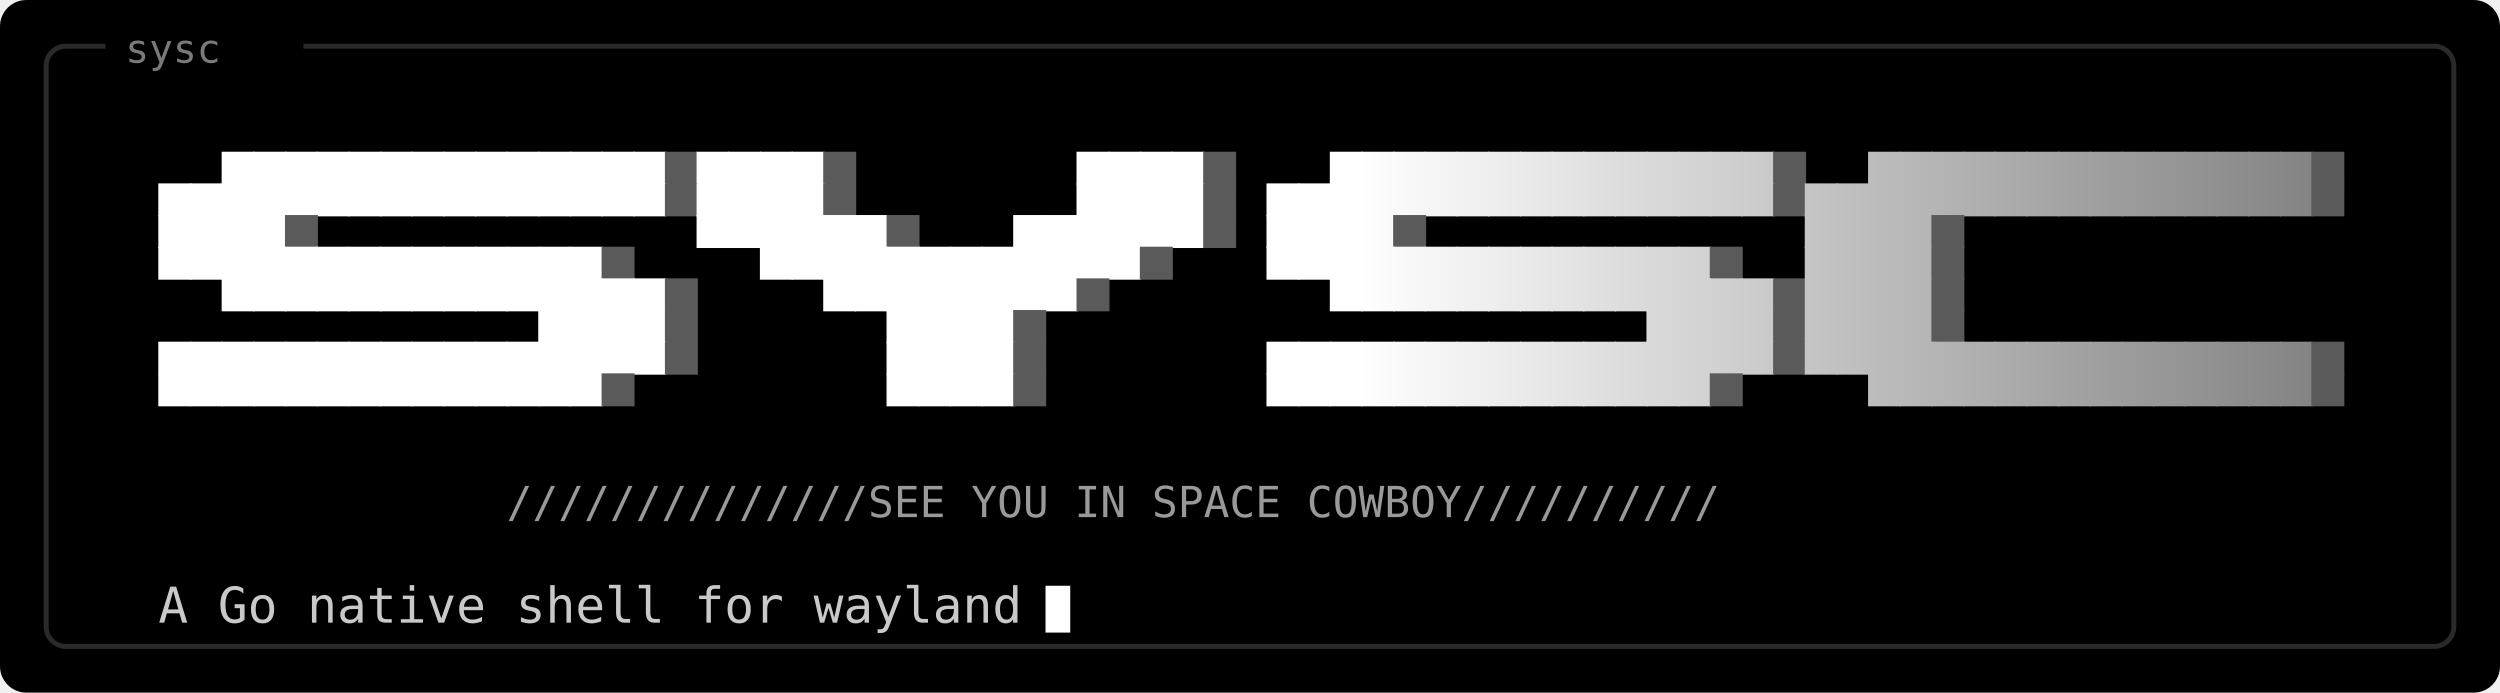
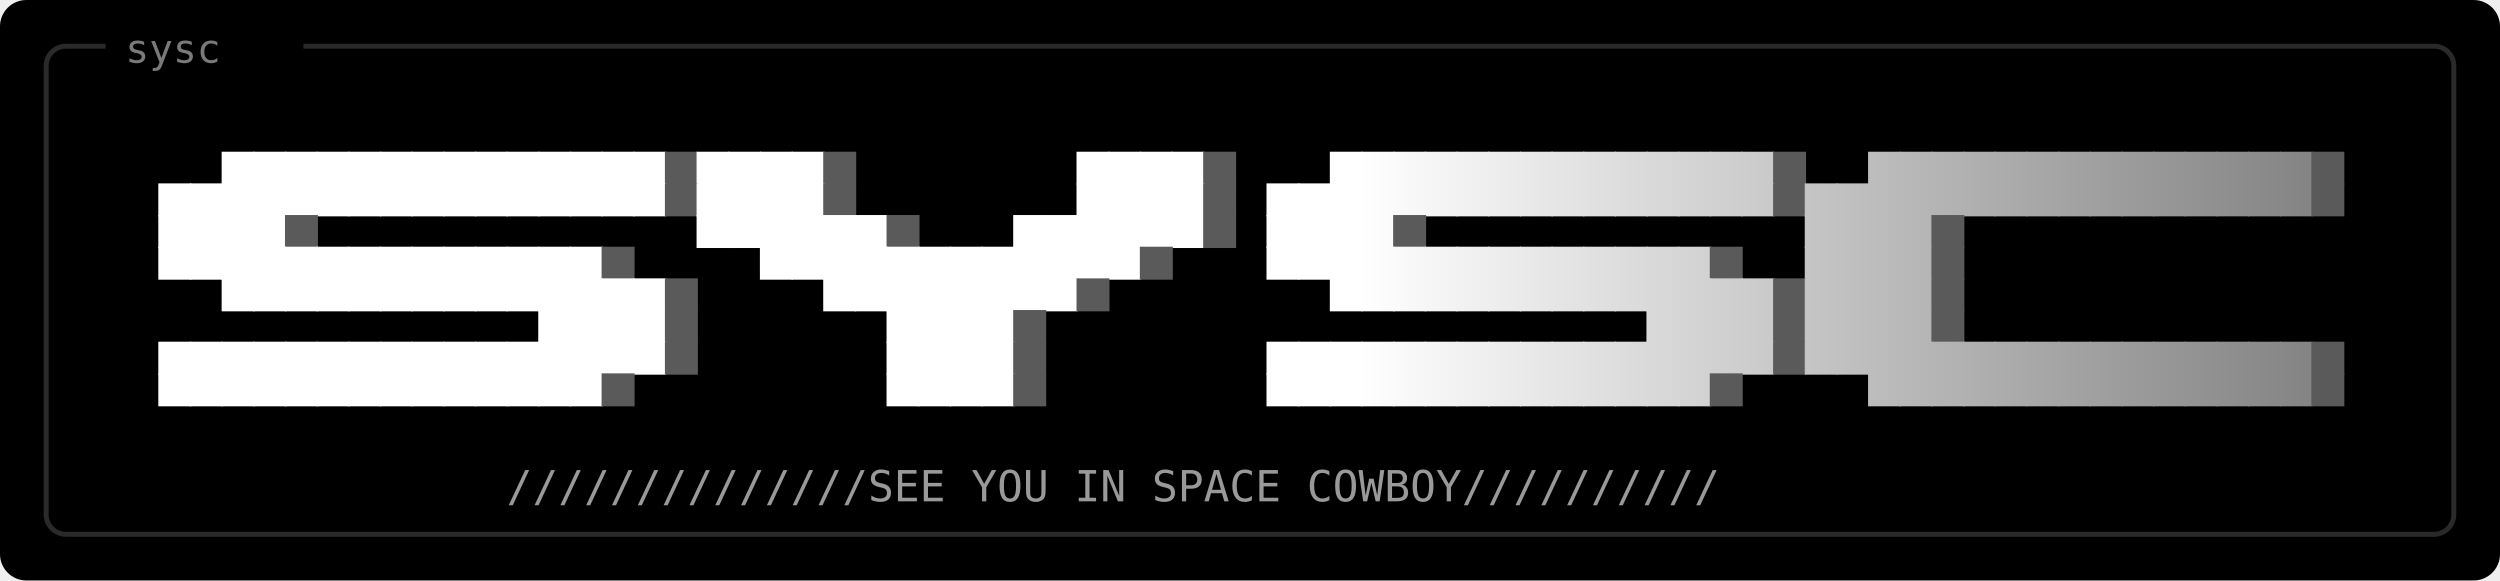
- <svg xmlns="http://www.w3.org/2000/svg" viewBox="0 0 758 210" width="758" height="210" role="img" aria-label="SYSC — A Go native shell for wayland">
+ <svg xmlns="http://www.w3.org/2000/svg" viewBox="0 0 758 176" width="758" height="176" role="img" aria-label="SYSC">
  <style>
    text { font-family: ui-monospace, "Cascadia Mono", Menlo, Consolas, monospace; white-space: pre; }
    .sweep { transform-origin: 48px 0; transform: scaleX(0); animation: sweep 800ms cubic-bezier(0.16,1,0.3,1) 300ms forwards; }
    .scan { animation: scan 3.8s cubic-bezier(0.45,0,0.55,1) 1.3s infinite; }
-     .cursor { animation: blink 1.1s steps(1) infinite; }
    @keyframes sweep { to { transform: scaleX(1); } }
    @keyframes scan { 0% { transform: translateX(0); opacity: 0; } 8% { opacity: 1; }
      62% { transform: translateX(662px); opacity: 1; }
      72%, 100% { transform: translateX(662px); opacity: 0; } }
-     @keyframes blink { 50% { opacity: 0; } }
    @media (prefers-reduced-motion: reduce) {
      .sweep { animation: none; transform: scaleX(1); }
      .scan { animation: none; opacity: 0; }
-       .cursor { animation: none; }
    }
  </style>
  <defs>
    <linearGradient id="m" gradientUnits="userSpaceOnUse" x1="48" y1="0" x2="710" y2="0">
      <stop offset="0" stop-color="#ffffff" />
      <stop offset="0.55" stop-color="#ffffff" />
      <stop offset="1" stop-color="#808080" />
    </linearGradient>
    <linearGradient id="scan_g" x1="0" y1="0" x2="1" y2="0">
      <stop offset="0" stop-color="#fff" stop-opacity="0" />
      <stop offset="0.55" stop-color="#fff" stop-opacity="1" />
      <stop offset="1" stop-color="#fff" stop-opacity="0" />
    </linearGradient>
    <clipPath id="rc">
      <rect x="48" y="130.8" width="662" height="2" />
    </clipPath>
  </defs>
-   <rect fill="#000000" x="0" y="0" width="758" height="210" rx="8" />
-   <rect fill="none" stroke="#2a2a2a" stroke-width="1.5" x="14" y="14" width="730" height="182" rx="6" />
+   <rect fill="#000000" x="0" y="0" width="758" height="176" rx="8" />
+   <rect fill="none" stroke="#2a2a2a" stroke-width="1.5" x="14" y="14" width="730" height="148" rx="6" />
  <rect fill="#000000" x="32" y="8" width="60" height="12" />
  <text fill="#7a7a7a" x="38" y="19" font-size="12" textLength="36" lengthAdjust="spacing" xml:space="preserve">sysc</text>
  <g>
    <rect x="67.20" y="46.00" width="10.00" height="10.00" fill="url(#m)" />
    <rect x="76.80" y="46.00" width="10.00" height="10.00" fill="url(#m)" />
    <rect x="86.40" y="46.00" width="10.00" height="10.00" fill="url(#m)" />
    <rect x="96.00" y="46.00" width="10.00" height="10.00" fill="url(#m)" />
    <rect x="105.60" y="46.00" width="10.00" height="10.00" fill="url(#m)" />
    <rect x="115.20" y="46.00" width="10.00" height="10.00" fill="url(#m)" />
    <rect x="124.80" y="46.00" width="10.00" height="10.00" fill="url(#m)" />
    <rect x="134.40" y="46.00" width="10.00" height="10.00" fill="url(#m)" />
    <rect x="144.00" y="46.00" width="10.00" height="10.00" fill="url(#m)" />
    <rect x="153.60" y="46.00" width="10.00" height="10.00" fill="url(#m)" />
    <rect x="163.20" y="46.00" width="10.00" height="10.00" fill="url(#m)" />
    <rect x="172.80" y="46.00" width="10.00" height="10.00" fill="url(#m)" />
    <rect x="182.40" y="46.00" width="10.00" height="10.00" fill="url(#m)" />
    <rect x="192.00" y="46.00" width="10.00" height="10.00" fill="url(#m)" />
    <rect x="201.60" y="46.00" width="10.00" height="10.00" fill="#5a5a5a" />
    <rect x="211.20" y="46.00" width="10.00" height="10.00" fill="url(#m)" />
    <rect x="220.80" y="46.00" width="10.00" height="10.00" fill="url(#m)" />
    <rect x="230.40" y="46.00" width="10.00" height="10.00" fill="url(#m)" />
    <rect x="240.00" y="46.00" width="10.00" height="10.00" fill="url(#m)" />
    <rect x="249.60" y="46.00" width="10.00" height="10.00" fill="#5a5a5a" />
    <rect x="326.40" y="46.00" width="10.00" height="10.00" fill="url(#m)" />
    <rect x="336.00" y="46.00" width="10.00" height="10.00" fill="url(#m)" />
    <rect x="345.60" y="46.00" width="10.00" height="10.00" fill="url(#m)" />
    <rect x="355.20" y="46.00" width="10.00" height="10.00" fill="url(#m)" />
    <rect x="364.80" y="46.00" width="10.00" height="10.00" fill="#5a5a5a" />
    <rect x="403.20" y="46.00" width="10.00" height="10.00" fill="url(#m)" />
    <rect x="412.80" y="46.00" width="10.00" height="10.00" fill="url(#m)" />
    <rect x="422.40" y="46.00" width="10.00" height="10.00" fill="url(#m)" />
    <rect x="432.00" y="46.00" width="10.00" height="10.00" fill="url(#m)" />
    <rect x="441.60" y="46.00" width="10.00" height="10.00" fill="url(#m)" />
    <rect x="451.20" y="46.00" width="10.00" height="10.00" fill="url(#m)" />
    <rect x="460.80" y="46.00" width="10.00" height="10.00" fill="url(#m)" />
    <rect x="470.40" y="46.00" width="10.00" height="10.00" fill="url(#m)" />
    <rect x="480.00" y="46.00" width="10.00" height="10.00" fill="url(#m)" />
    <rect x="489.60" y="46.00" width="10.00" height="10.00" fill="url(#m)" />
    <rect x="499.20" y="46.00" width="10.00" height="10.00" fill="url(#m)" />
    <rect x="508.80" y="46.00" width="10.00" height="10.00" fill="url(#m)" />
    <rect x="518.40" y="46.00" width="10.00" height="10.00" fill="url(#m)" />
    <rect x="528.00" y="46.00" width="10.00" height="10.00" fill="url(#m)" />
    <rect x="537.60" y="46.00" width="10.00" height="10.00" fill="#5a5a5a" />
    <rect x="566.40" y="46.00" width="10.00" height="10.00" fill="url(#m)" />
    <rect x="576.00" y="46.00" width="10.00" height="10.00" fill="url(#m)" />
    <rect x="585.60" y="46.00" width="10.00" height="10.00" fill="url(#m)" />
    <rect x="595.20" y="46.00" width="10.00" height="10.00" fill="url(#m)" />
    <rect x="604.80" y="46.00" width="10.00" height="10.00" fill="url(#m)" />
    <rect x="614.40" y="46.00" width="10.00" height="10.00" fill="url(#m)" />
    <rect x="624.00" y="46.00" width="10.00" height="10.00" fill="url(#m)" />
    <rect x="633.60" y="46.00" width="10.00" height="10.00" fill="url(#m)" />
    <rect x="643.20" y="46.00" width="10.00" height="10.00" fill="url(#m)" />
    <rect x="652.80" y="46.00" width="10.00" height="10.00" fill="url(#m)" />
    <rect x="662.40" y="46.00" width="10.00" height="10.00" fill="url(#m)" />
    <rect x="672.00" y="46.00" width="10.00" height="10.00" fill="url(#m)" />
    <rect x="681.60" y="46.00" width="10.00" height="10.00" fill="url(#m)" />
    <rect x="691.20" y="46.00" width="10.00" height="10.00" fill="url(#m)" />
    <rect x="700.80" y="46.00" width="10.00" height="10.00" fill="#5a5a5a" />
    <rect x="48.00" y="55.60" width="10.00" height="10.00" fill="url(#m)" />
    <rect x="57.60" y="55.60" width="10.00" height="10.00" fill="url(#m)" />
    <rect x="67.20" y="55.60" width="10.00" height="10.00" fill="url(#m)" />
    <rect x="76.80" y="55.60" width="10.00" height="10.00" fill="url(#m)" />
    <rect x="86.40" y="55.60" width="10.00" height="10.00" fill="url(#m)" />
    <rect x="96.00" y="55.60" width="10.00" height="10.00" fill="url(#m)" />
    <rect x="105.60" y="55.60" width="10.00" height="10.00" fill="url(#m)" />
    <rect x="115.20" y="55.60" width="10.00" height="10.00" fill="url(#m)" />
    <rect x="124.80" y="55.60" width="10.00" height="10.00" fill="url(#m)" />
    <rect x="134.40" y="55.60" width="10.00" height="10.00" fill="url(#m)" />
    <rect x="144.00" y="55.60" width="10.00" height="10.00" fill="url(#m)" />
    <rect x="153.60" y="55.60" width="10.00" height="10.00" fill="url(#m)" />
    <rect x="163.20" y="55.60" width="10.00" height="10.00" fill="url(#m)" />
    <rect x="172.80" y="55.60" width="10.00" height="10.00" fill="url(#m)" />
    <rect x="182.40" y="55.60" width="10.00" height="10.00" fill="url(#m)" />
    <rect x="192.00" y="55.60" width="10.00" height="10.00" fill="url(#m)" />
    <rect x="201.60" y="55.60" width="10.00" height="10.00" fill="#5a5a5a" />
    <rect x="211.20" y="55.60" width="10.00" height="10.00" fill="url(#m)" />
    <rect x="220.80" y="55.60" width="10.00" height="10.00" fill="url(#m)" />
    <rect x="230.40" y="55.60" width="10.00" height="10.00" fill="url(#m)" />
    <rect x="240.00" y="55.60" width="10.00" height="10.00" fill="url(#m)" />
    <rect x="249.60" y="55.60" width="10.00" height="10.00" fill="#5a5a5a" />
    <rect x="326.40" y="55.60" width="10.00" height="10.00" fill="url(#m)" />
    <rect x="336.00" y="55.60" width="10.00" height="10.00" fill="url(#m)" />
    <rect x="345.60" y="55.60" width="10.00" height="10.00" fill="url(#m)" />
    <rect x="355.20" y="55.60" width="10.00" height="10.00" fill="url(#m)" />
    <rect x="364.80" y="55.60" width="10.00" height="10.00" fill="#5a5a5a" />
    <rect x="384.00" y="55.60" width="10.00" height="10.00" fill="url(#m)" />
    <rect x="393.60" y="55.60" width="10.00" height="10.00" fill="url(#m)" />
    <rect x="403.20" y="55.60" width="10.00" height="10.00" fill="url(#m)" />
    <rect x="412.80" y="55.60" width="10.00" height="10.00" fill="url(#m)" />
    <rect x="422.40" y="55.60" width="10.00" height="10.00" fill="url(#m)" />
    <rect x="432.00" y="55.60" width="10.00" height="10.00" fill="url(#m)" />
    <rect x="441.60" y="55.60" width="10.00" height="10.00" fill="url(#m)" />
    <rect x="451.20" y="55.60" width="10.00" height="10.00" fill="url(#m)" />
    <rect x="460.80" y="55.60" width="10.00" height="10.00" fill="url(#m)" />
    <rect x="470.40" y="55.60" width="10.00" height="10.00" fill="url(#m)" />
    <rect x="480.00" y="55.60" width="10.00" height="10.00" fill="url(#m)" />
    <rect x="489.60" y="55.60" width="10.00" height="10.00" fill="url(#m)" />
    <rect x="499.20" y="55.60" width="10.00" height="10.00" fill="url(#m)" />
    <rect x="508.80" y="55.60" width="10.00" height="10.00" fill="url(#m)" />
    <rect x="518.40" y="55.60" width="10.00" height="10.00" fill="url(#m)" />
    <rect x="528.00" y="55.60" width="10.00" height="10.00" fill="url(#m)" />
    <rect x="537.60" y="55.60" width="10.00" height="10.00" fill="#5a5a5a" />
    <rect x="547.20" y="55.60" width="10.00" height="10.00" fill="url(#m)" />
    <rect x="556.80" y="55.60" width="10.00" height="10.00" fill="url(#m)" />
    <rect x="566.40" y="55.60" width="10.00" height="10.00" fill="url(#m)" />
    <rect x="576.00" y="55.60" width="10.00" height="10.00" fill="url(#m)" />
    <rect x="585.60" y="55.60" width="10.00" height="10.00" fill="url(#m)" />
    <rect x="595.20" y="55.60" width="10.00" height="10.00" fill="url(#m)" />
    <rect x="604.80" y="55.60" width="10.00" height="10.00" fill="url(#m)" />
    <rect x="614.40" y="55.60" width="10.00" height="10.00" fill="url(#m)" />
    <rect x="624.00" y="55.60" width="10.00" height="10.00" fill="url(#m)" />
    <rect x="633.60" y="55.60" width="10.00" height="10.00" fill="url(#m)" />
    <rect x="643.20" y="55.60" width="10.00" height="10.00" fill="url(#m)" />
    <rect x="652.80" y="55.60" width="10.00" height="10.00" fill="url(#m)" />
    <rect x="662.40" y="55.60" width="10.00" height="10.00" fill="url(#m)" />
    <rect x="672.00" y="55.60" width="10.00" height="10.00" fill="url(#m)" />
    <rect x="681.60" y="55.60" width="10.00" height="10.00" fill="url(#m)" />
    <rect x="691.20" y="55.60" width="10.00" height="10.00" fill="url(#m)" />
    <rect x="700.80" y="55.60" width="10.00" height="10.00" fill="#5a5a5a" />
    <rect x="48.00" y="65.20" width="10.00" height="10.00" fill="url(#m)" />
    <rect x="57.60" y="65.20" width="10.00" height="10.00" fill="url(#m)" />
    <rect x="67.20" y="65.20" width="10.00" height="10.00" fill="url(#m)" />
    <rect x="76.80" y="65.20" width="10.00" height="10.00" fill="url(#m)" />
    <rect x="86.40" y="65.20" width="10.00" height="10.00" fill="#5a5a5a" />
    <rect x="211.20" y="65.20" width="10.00" height="10.00" fill="url(#m)" />
    <rect x="220.80" y="65.20" width="10.00" height="10.00" fill="url(#m)" />
    <rect x="230.40" y="65.20" width="10.00" height="10.00" fill="url(#m)" />
    <rect x="240.00" y="65.20" width="10.00" height="10.00" fill="url(#m)" />
    <rect x="249.60" y="65.20" width="10.00" height="10.00" fill="url(#m)" />
    <rect x="259.20" y="65.20" width="10.00" height="10.00" fill="url(#m)" />
    <rect x="268.80" y="65.20" width="10.00" height="10.00" fill="#5a5a5a" />
    <rect x="307.20" y="65.20" width="10.00" height="10.00" fill="url(#m)" />
    <rect x="316.80" y="65.20" width="10.00" height="10.00" fill="url(#m)" />
    <rect x="326.40" y="65.20" width="10.00" height="10.00" fill="url(#m)" />
    <rect x="336.00" y="65.20" width="10.00" height="10.00" fill="url(#m)" />
    <rect x="345.60" y="65.20" width="10.00" height="10.00" fill="url(#m)" />
    <rect x="355.20" y="65.20" width="10.00" height="10.00" fill="url(#m)" />
    <rect x="364.80" y="65.20" width="10.00" height="10.00" fill="#5a5a5a" />
    <rect x="384.00" y="65.20" width="10.00" height="10.00" fill="url(#m)" />
    <rect x="393.60" y="65.20" width="10.00" height="10.00" fill="url(#m)" />
    <rect x="403.20" y="65.20" width="10.00" height="10.00" fill="url(#m)" />
    <rect x="412.80" y="65.20" width="10.00" height="10.00" fill="url(#m)" />
    <rect x="422.40" y="65.20" width="10.00" height="10.00" fill="#5a5a5a" />
    <rect x="547.20" y="65.20" width="10.00" height="10.00" fill="url(#m)" />
    <rect x="556.80" y="65.20" width="10.00" height="10.00" fill="url(#m)" />
    <rect x="566.40" y="65.20" width="10.00" height="10.00" fill="url(#m)" />
    <rect x="576.00" y="65.20" width="10.00" height="10.00" fill="url(#m)" />
    <rect x="585.60" y="65.20" width="10.00" height="10.00" fill="#5a5a5a" />
    <rect x="48.00" y="74.80" width="10.00" height="10.00" fill="url(#m)" />
    <rect x="57.60" y="74.80" width="10.00" height="10.00" fill="url(#m)" />
    <rect x="67.20" y="74.80" width="10.00" height="10.00" fill="url(#m)" />
    <rect x="76.80" y="74.80" width="10.00" height="10.00" fill="url(#m)" />
    <rect x="86.40" y="74.80" width="10.00" height="10.00" fill="url(#m)" />
    <rect x="96.00" y="74.80" width="10.00" height="10.00" fill="url(#m)" />
    <rect x="105.60" y="74.80" width="10.00" height="10.00" fill="url(#m)" />
    <rect x="115.20" y="74.80" width="10.00" height="10.00" fill="url(#m)" />
    <rect x="124.80" y="74.80" width="10.00" height="10.00" fill="url(#m)" />
    <rect x="134.40" y="74.80" width="10.00" height="10.00" fill="url(#m)" />
    <rect x="144.00" y="74.80" width="10.00" height="10.00" fill="url(#m)" />
    <rect x="153.60" y="74.80" width="10.00" height="10.00" fill="url(#m)" />
    <rect x="163.20" y="74.80" width="10.00" height="10.00" fill="url(#m)" />
    <rect x="172.80" y="74.80" width="10.00" height="10.00" fill="url(#m)" />
    <rect x="182.40" y="74.80" width="10.00" height="10.00" fill="#5a5a5a" />
    <rect x="230.40" y="74.80" width="10.00" height="10.00" fill="url(#m)" />
    <rect x="240.00" y="74.80" width="10.00" height="10.00" fill="url(#m)" />
    <rect x="249.60" y="74.80" width="10.00" height="10.00" fill="url(#m)" />
    <rect x="259.20" y="74.80" width="10.00" height="10.00" fill="url(#m)" />
    <rect x="268.80" y="74.80" width="10.00" height="10.00" fill="url(#m)" />
    <rect x="278.40" y="74.80" width="10.00" height="10.00" fill="url(#m)" />
    <rect x="288.00" y="74.80" width="10.00" height="10.00" fill="url(#m)" />
    <rect x="297.60" y="74.80" width="10.00" height="10.00" fill="url(#m)" />
    <rect x="307.20" y="74.80" width="10.00" height="10.00" fill="url(#m)" />
    <rect x="316.80" y="74.80" width="10.00" height="10.00" fill="url(#m)" />
    <rect x="326.40" y="74.80" width="10.00" height="10.00" fill="url(#m)" />
    <rect x="336.00" y="74.80" width="10.00" height="10.00" fill="url(#m)" />
    <rect x="345.60" y="74.80" width="10.00" height="10.00" fill="#5a5a5a" />
    <rect x="384.00" y="74.80" width="10.00" height="10.00" fill="url(#m)" />
    <rect x="393.60" y="74.80" width="10.00" height="10.00" fill="url(#m)" />
    <rect x="403.20" y="74.80" width="10.00" height="10.00" fill="url(#m)" />
    <rect x="412.80" y="74.80" width="10.00" height="10.00" fill="url(#m)" />
    <rect x="422.40" y="74.80" width="10.00" height="10.00" fill="url(#m)" />
    <rect x="432.00" y="74.80" width="10.00" height="10.00" fill="url(#m)" />
    <rect x="441.60" y="74.80" width="10.00" height="10.00" fill="url(#m)" />
    <rect x="451.20" y="74.80" width="10.00" height="10.00" fill="url(#m)" />
    <rect x="460.80" y="74.80" width="10.00" height="10.00" fill="url(#m)" />
    <rect x="470.40" y="74.80" width="10.00" height="10.00" fill="url(#m)" />
    <rect x="480.00" y="74.80" width="10.00" height="10.00" fill="url(#m)" />
    <rect x="489.60" y="74.80" width="10.00" height="10.00" fill="url(#m)" />
    <rect x="499.20" y="74.80" width="10.00" height="10.00" fill="url(#m)" />
    <rect x="508.80" y="74.80" width="10.00" height="10.00" fill="url(#m)" />
    <rect x="518.40" y="74.80" width="10.00" height="10.00" fill="#5a5a5a" />
    <rect x="547.20" y="74.80" width="10.00" height="10.00" fill="url(#m)" />
    <rect x="556.80" y="74.80" width="10.00" height="10.00" fill="url(#m)" />
    <rect x="566.40" y="74.80" width="10.00" height="10.00" fill="url(#m)" />
    <rect x="576.00" y="74.80" width="10.00" height="10.00" fill="url(#m)" />
    <rect x="585.60" y="74.80" width="10.00" height="10.00" fill="#5a5a5a" />
    <rect x="67.20" y="84.40" width="10.00" height="10.00" fill="url(#m)" />
    <rect x="76.80" y="84.40" width="10.00" height="10.00" fill="url(#m)" />
    <rect x="86.40" y="84.40" width="10.00" height="10.00" fill="url(#m)" />
    <rect x="96.00" y="84.40" width="10.00" height="10.00" fill="url(#m)" />
    <rect x="105.60" y="84.40" width="10.00" height="10.00" fill="url(#m)" />
    <rect x="115.20" y="84.40" width="10.00" height="10.00" fill="url(#m)" />
    <rect x="124.80" y="84.40" width="10.00" height="10.00" fill="url(#m)" />
    <rect x="134.40" y="84.40" width="10.00" height="10.00" fill="url(#m)" />
    <rect x="144.00" y="84.40" width="10.00" height="10.00" fill="url(#m)" />
    <rect x="153.60" y="84.40" width="10.00" height="10.00" fill="url(#m)" />
    <rect x="163.20" y="84.40" width="10.00" height="10.00" fill="url(#m)" />
    <rect x="172.80" y="84.40" width="10.00" height="10.00" fill="url(#m)" />
    <rect x="182.40" y="84.40" width="10.00" height="10.00" fill="url(#m)" />
    <rect x="192.00" y="84.40" width="10.00" height="10.00" fill="url(#m)" />
    <rect x="201.60" y="84.40" width="10.00" height="10.00" fill="#5a5a5a" />
    <rect x="249.60" y="84.40" width="10.00" height="10.00" fill="url(#m)" />
    <rect x="259.20" y="84.40" width="10.00" height="10.00" fill="url(#m)" />
    <rect x="268.80" y="84.40" width="10.00" height="10.00" fill="url(#m)" />
    <rect x="278.40" y="84.40" width="10.00" height="10.00" fill="url(#m)" />
    <rect x="288.00" y="84.40" width="10.00" height="10.00" fill="url(#m)" />
    <rect x="297.60" y="84.40" width="10.00" height="10.00" fill="url(#m)" />
    <rect x="307.20" y="84.40" width="10.00" height="10.00" fill="url(#m)" />
    <rect x="316.80" y="84.40" width="10.00" height="10.00" fill="url(#m)" />
    <rect x="326.40" y="84.40" width="10.00" height="10.00" fill="#5a5a5a" />
    <rect x="403.20" y="84.40" width="10.00" height="10.00" fill="url(#m)" />
    <rect x="412.80" y="84.40" width="10.00" height="10.00" fill="url(#m)" />
    <rect x="422.40" y="84.40" width="10.00" height="10.00" fill="url(#m)" />
    <rect x="432.00" y="84.40" width="10.00" height="10.00" fill="url(#m)" />
    <rect x="441.60" y="84.40" width="10.00" height="10.00" fill="url(#m)" />
    <rect x="451.20" y="84.40" width="10.00" height="10.00" fill="url(#m)" />
    <rect x="460.80" y="84.40" width="10.00" height="10.00" fill="url(#m)" />
    <rect x="470.40" y="84.40" width="10.00" height="10.00" fill="url(#m)" />
    <rect x="480.00" y="84.40" width="10.00" height="10.00" fill="url(#m)" />
    <rect x="489.60" y="84.40" width="10.00" height="10.00" fill="url(#m)" />
    <rect x="499.20" y="84.40" width="10.00" height="10.00" fill="url(#m)" />
    <rect x="508.80" y="84.40" width="10.00" height="10.00" fill="url(#m)" />
    <rect x="518.40" y="84.40" width="10.00" height="10.00" fill="url(#m)" />
    <rect x="528.00" y="84.40" width="10.00" height="10.00" fill="url(#m)" />
    <rect x="537.60" y="84.40" width="10.00" height="10.00" fill="#5a5a5a" />
    <rect x="547.20" y="84.40" width="10.00" height="10.00" fill="url(#m)" />
    <rect x="556.80" y="84.40" width="10.00" height="10.00" fill="url(#m)" />
    <rect x="566.40" y="84.40" width="10.00" height="10.00" fill="url(#m)" />
    <rect x="576.00" y="84.40" width="10.00" height="10.00" fill="url(#m)" />
    <rect x="585.60" y="84.40" width="10.00" height="10.00" fill="#5a5a5a" />
    <rect x="163.20" y="94.00" width="10.00" height="10.00" fill="url(#m)" />
    <rect x="172.80" y="94.00" width="10.00" height="10.00" fill="url(#m)" />
    <rect x="182.40" y="94.00" width="10.00" height="10.00" fill="url(#m)" />
    <rect x="192.00" y="94.00" width="10.00" height="10.00" fill="url(#m)" />
    <rect x="201.60" y="94.00" width="10.00" height="10.00" fill="#5a5a5a" />
    <rect x="268.80" y="94.00" width="10.00" height="10.00" fill="url(#m)" />
    <rect x="278.40" y="94.00" width="10.00" height="10.00" fill="url(#m)" />
    <rect x="288.00" y="94.00" width="10.00" height="10.00" fill="url(#m)" />
    <rect x="297.60" y="94.00" width="10.00" height="10.00" fill="url(#m)" />
    <rect x="307.20" y="94.00" width="10.00" height="10.00" fill="#5a5a5a" />
    <rect x="499.20" y="94.00" width="10.00" height="10.00" fill="url(#m)" />
    <rect x="508.80" y="94.00" width="10.00" height="10.00" fill="url(#m)" />
    <rect x="518.40" y="94.00" width="10.00" height="10.00" fill="url(#m)" />
    <rect x="528.00" y="94.00" width="10.00" height="10.00" fill="url(#m)" />
    <rect x="537.60" y="94.00" width="10.00" height="10.00" fill="#5a5a5a" />
    <rect x="547.20" y="94.00" width="10.00" height="10.00" fill="url(#m)" />
    <rect x="556.80" y="94.00" width="10.00" height="10.00" fill="url(#m)" />
    <rect x="566.40" y="94.00" width="10.00" height="10.00" fill="url(#m)" />
    <rect x="576.00" y="94.00" width="10.00" height="10.00" fill="url(#m)" />
    <rect x="585.60" y="94.00" width="10.00" height="10.00" fill="#5a5a5a" />
    <rect x="48.00" y="103.60" width="10.00" height="10.00" fill="url(#m)" />
    <rect x="57.60" y="103.60" width="10.00" height="10.00" fill="url(#m)" />
    <rect x="67.20" y="103.60" width="10.00" height="10.00" fill="url(#m)" />
    <rect x="76.80" y="103.60" width="10.00" height="10.00" fill="url(#m)" />
    <rect x="86.40" y="103.60" width="10.00" height="10.00" fill="url(#m)" />
    <rect x="96.00" y="103.60" width="10.00" height="10.00" fill="url(#m)" />
    <rect x="105.60" y="103.60" width="10.00" height="10.00" fill="url(#m)" />
    <rect x="115.20" y="103.60" width="10.00" height="10.00" fill="url(#m)" />
    <rect x="124.80" y="103.60" width="10.00" height="10.00" fill="url(#m)" />
    <rect x="134.40" y="103.60" width="10.00" height="10.00" fill="url(#m)" />
    <rect x="144.00" y="103.60" width="10.00" height="10.00" fill="url(#m)" />
    <rect x="153.60" y="103.60" width="10.00" height="10.00" fill="url(#m)" />
    <rect x="163.20" y="103.60" width="10.00" height="10.00" fill="url(#m)" />
    <rect x="172.80" y="103.60" width="10.00" height="10.00" fill="url(#m)" />
    <rect x="182.40" y="103.60" width="10.00" height="10.00" fill="url(#m)" />
    <rect x="192.00" y="103.60" width="10.00" height="10.00" fill="url(#m)" />
    <rect x="201.60" y="103.60" width="10.00" height="10.00" fill="#5a5a5a" />
    <rect x="268.80" y="103.60" width="10.00" height="10.00" fill="url(#m)" />
    <rect x="278.40" y="103.60" width="10.00" height="10.00" fill="url(#m)" />
    <rect x="288.00" y="103.60" width="10.00" height="10.00" fill="url(#m)" />
    <rect x="297.60" y="103.60" width="10.00" height="10.00" fill="url(#m)" />
    <rect x="307.20" y="103.60" width="10.00" height="10.00" fill="#5a5a5a" />
    <rect x="384.00" y="103.60" width="10.00" height="10.00" fill="url(#m)" />
    <rect x="393.60" y="103.60" width="10.00" height="10.00" fill="url(#m)" />
    <rect x="403.20" y="103.60" width="10.00" height="10.00" fill="url(#m)" />
    <rect x="412.80" y="103.60" width="10.00" height="10.00" fill="url(#m)" />
    <rect x="422.40" y="103.60" width="10.00" height="10.00" fill="url(#m)" />
    <rect x="432.00" y="103.60" width="10.00" height="10.00" fill="url(#m)" />
    <rect x="441.60" y="103.60" width="10.00" height="10.00" fill="url(#m)" />
    <rect x="451.20" y="103.60" width="10.00" height="10.00" fill="url(#m)" />
    <rect x="460.80" y="103.60" width="10.00" height="10.00" fill="url(#m)" />
    <rect x="470.40" y="103.60" width="10.00" height="10.00" fill="url(#m)" />
    <rect x="480.00" y="103.60" width="10.00" height="10.00" fill="url(#m)" />
    <rect x="489.60" y="103.60" width="10.00" height="10.00" fill="url(#m)" />
    <rect x="499.20" y="103.60" width="10.00" height="10.00" fill="url(#m)" />
    <rect x="508.80" y="103.60" width="10.00" height="10.00" fill="url(#m)" />
    <rect x="518.40" y="103.60" width="10.00" height="10.00" fill="url(#m)" />
    <rect x="528.00" y="103.60" width="10.00" height="10.00" fill="url(#m)" />
    <rect x="537.60" y="103.60" width="10.00" height="10.00" fill="#5a5a5a" />
    <rect x="547.20" y="103.60" width="10.00" height="10.00" fill="url(#m)" />
    <rect x="556.80" y="103.60" width="10.00" height="10.00" fill="url(#m)" />
    <rect x="566.40" y="103.60" width="10.00" height="10.00" fill="url(#m)" />
    <rect x="576.00" y="103.60" width="10.00" height="10.00" fill="url(#m)" />
    <rect x="585.60" y="103.60" width="10.00" height="10.00" fill="url(#m)" />
    <rect x="595.20" y="103.60" width="10.00" height="10.00" fill="url(#m)" />
    <rect x="604.80" y="103.60" width="10.00" height="10.00" fill="url(#m)" />
    <rect x="614.40" y="103.60" width="10.00" height="10.00" fill="url(#m)" />
    <rect x="624.00" y="103.60" width="10.00" height="10.00" fill="url(#m)" />
    <rect x="633.60" y="103.60" width="10.00" height="10.00" fill="url(#m)" />
    <rect x="643.20" y="103.60" width="10.00" height="10.00" fill="url(#m)" />
    <rect x="652.80" y="103.60" width="10.00" height="10.00" fill="url(#m)" />
    <rect x="662.40" y="103.60" width="10.00" height="10.00" fill="url(#m)" />
    <rect x="672.00" y="103.60" width="10.00" height="10.00" fill="url(#m)" />
    <rect x="681.60" y="103.60" width="10.00" height="10.00" fill="url(#m)" />
    <rect x="691.20" y="103.60" width="10.00" height="10.00" fill="url(#m)" />
    <rect x="700.80" y="103.60" width="10.00" height="10.00" fill="#5a5a5a" />
    <rect x="48.00" y="113.20" width="10.00" height="10.00" fill="url(#m)" />
    <rect x="57.60" y="113.20" width="10.00" height="10.00" fill="url(#m)" />
    <rect x="67.20" y="113.20" width="10.00" height="10.00" fill="url(#m)" />
    <rect x="76.80" y="113.20" width="10.00" height="10.00" fill="url(#m)" />
    <rect x="86.40" y="113.20" width="10.00" height="10.00" fill="url(#m)" />
    <rect x="96.00" y="113.20" width="10.00" height="10.00" fill="url(#m)" />
    <rect x="105.60" y="113.20" width="10.00" height="10.00" fill="url(#m)" />
    <rect x="115.20" y="113.20" width="10.00" height="10.00" fill="url(#m)" />
    <rect x="124.80" y="113.20" width="10.00" height="10.00" fill="url(#m)" />
    <rect x="134.40" y="113.20" width="10.00" height="10.00" fill="url(#m)" />
    <rect x="144.00" y="113.20" width="10.00" height="10.00" fill="url(#m)" />
    <rect x="153.60" y="113.20" width="10.00" height="10.00" fill="url(#m)" />
    <rect x="163.20" y="113.20" width="10.00" height="10.00" fill="url(#m)" />
    <rect x="172.80" y="113.20" width="10.00" height="10.00" fill="url(#m)" />
    <rect x="182.40" y="113.20" width="10.00" height="10.00" fill="#5a5a5a" />
    <rect x="268.80" y="113.20" width="10.00" height="10.00" fill="url(#m)" />
    <rect x="278.40" y="113.20" width="10.00" height="10.00" fill="url(#m)" />
    <rect x="288.00" y="113.20" width="10.00" height="10.00" fill="url(#m)" />
    <rect x="297.60" y="113.20" width="10.00" height="10.00" fill="url(#m)" />
    <rect x="307.20" y="113.20" width="10.00" height="10.00" fill="#5a5a5a" />
    <rect x="384.00" y="113.20" width="10.00" height="10.00" fill="url(#m)" />
    <rect x="393.60" y="113.20" width="10.00" height="10.00" fill="url(#m)" />
    <rect x="403.20" y="113.20" width="10.00" height="10.00" fill="url(#m)" />
    <rect x="412.80" y="113.20" width="10.00" height="10.00" fill="url(#m)" />
    <rect x="422.40" y="113.20" width="10.00" height="10.00" fill="url(#m)" />
    <rect x="432.00" y="113.20" width="10.00" height="10.00" fill="url(#m)" />
    <rect x="441.60" y="113.20" width="10.00" height="10.00" fill="url(#m)" />
    <rect x="451.20" y="113.20" width="10.00" height="10.00" fill="url(#m)" />
    <rect x="460.80" y="113.20" width="10.00" height="10.00" fill="url(#m)" />
    <rect x="470.40" y="113.20" width="10.00" height="10.00" fill="url(#m)" />
    <rect x="480.00" y="113.20" width="10.00" height="10.00" fill="url(#m)" />
    <rect x="489.60" y="113.20" width="10.00" height="10.00" fill="url(#m)" />
    <rect x="499.20" y="113.20" width="10.00" height="10.00" fill="url(#m)" />
    <rect x="508.80" y="113.20" width="10.00" height="10.00" fill="url(#m)" />
    <rect x="518.40" y="113.20" width="10.00" height="10.00" fill="#5a5a5a" />
    <rect x="566.40" y="113.20" width="10.00" height="10.00" fill="url(#m)" />
    <rect x="576.00" y="113.20" width="10.00" height="10.00" fill="url(#m)" />
    <rect x="585.60" y="113.20" width="10.00" height="10.00" fill="url(#m)" />
    <rect x="595.20" y="113.20" width="10.00" height="10.00" fill="url(#m)" />
    <rect x="604.80" y="113.20" width="10.00" height="10.00" fill="url(#m)" />
    <rect x="614.40" y="113.20" width="10.00" height="10.00" fill="url(#m)" />
    <rect x="624.00" y="113.20" width="10.00" height="10.00" fill="url(#m)" />
    <rect x="633.60" y="113.20" width="10.00" height="10.00" fill="url(#m)" />
    <rect x="643.20" y="113.20" width="10.00" height="10.00" fill="url(#m)" />
    <rect x="652.80" y="113.20" width="10.00" height="10.00" fill="url(#m)" />
    <rect x="662.40" y="113.20" width="10.00" height="10.00" fill="url(#m)" />
    <rect x="672.00" y="113.20" width="10.00" height="10.00" fill="url(#m)" />
    <rect x="681.60" y="113.20" width="10.00" height="10.00" fill="url(#m)" />
    <rect x="691.20" y="113.20" width="10.00" height="10.00" fill="url(#m)" />
    <rect x="700.80" y="113.20" width="10.00" height="10.00" fill="#5a5a5a" />
  </g>
  <rect class="sweep" x="48" y="130.8" width="662" height="2" fill="#808080" opacity="0.45" />
  <g clip-path="url(#rc)">
    <rect class="scan" x="-102" y="130.8" width="150" height="2" fill="url(#scan_g)" />
  </g>
-   <text fill="#999999" x="153.60" y="156.8" font-size="13" textLength="451.20" lengthAdjust="spacing" xml:space="preserve">//////////////SEE YOU IN SPACE COWBOY//////////</text>
-   <text fill="#c9c9c9" x="48" y="188.8" font-size="15" textLength="261" lengthAdjust="spacing" xml:space="preserve">A Go native shell for wayland</text>
-   <rect class="cursor" fill="#ffffff" x="317" y="177.6" width="7.5" height="14.2" />
+   <text fill="#999999" x="153.60" y="152" font-size="13" textLength="451.20" lengthAdjust="spacing" xml:space="preserve">//////////////SEE YOU IN SPACE COWBOY//////////</text>
</svg>
